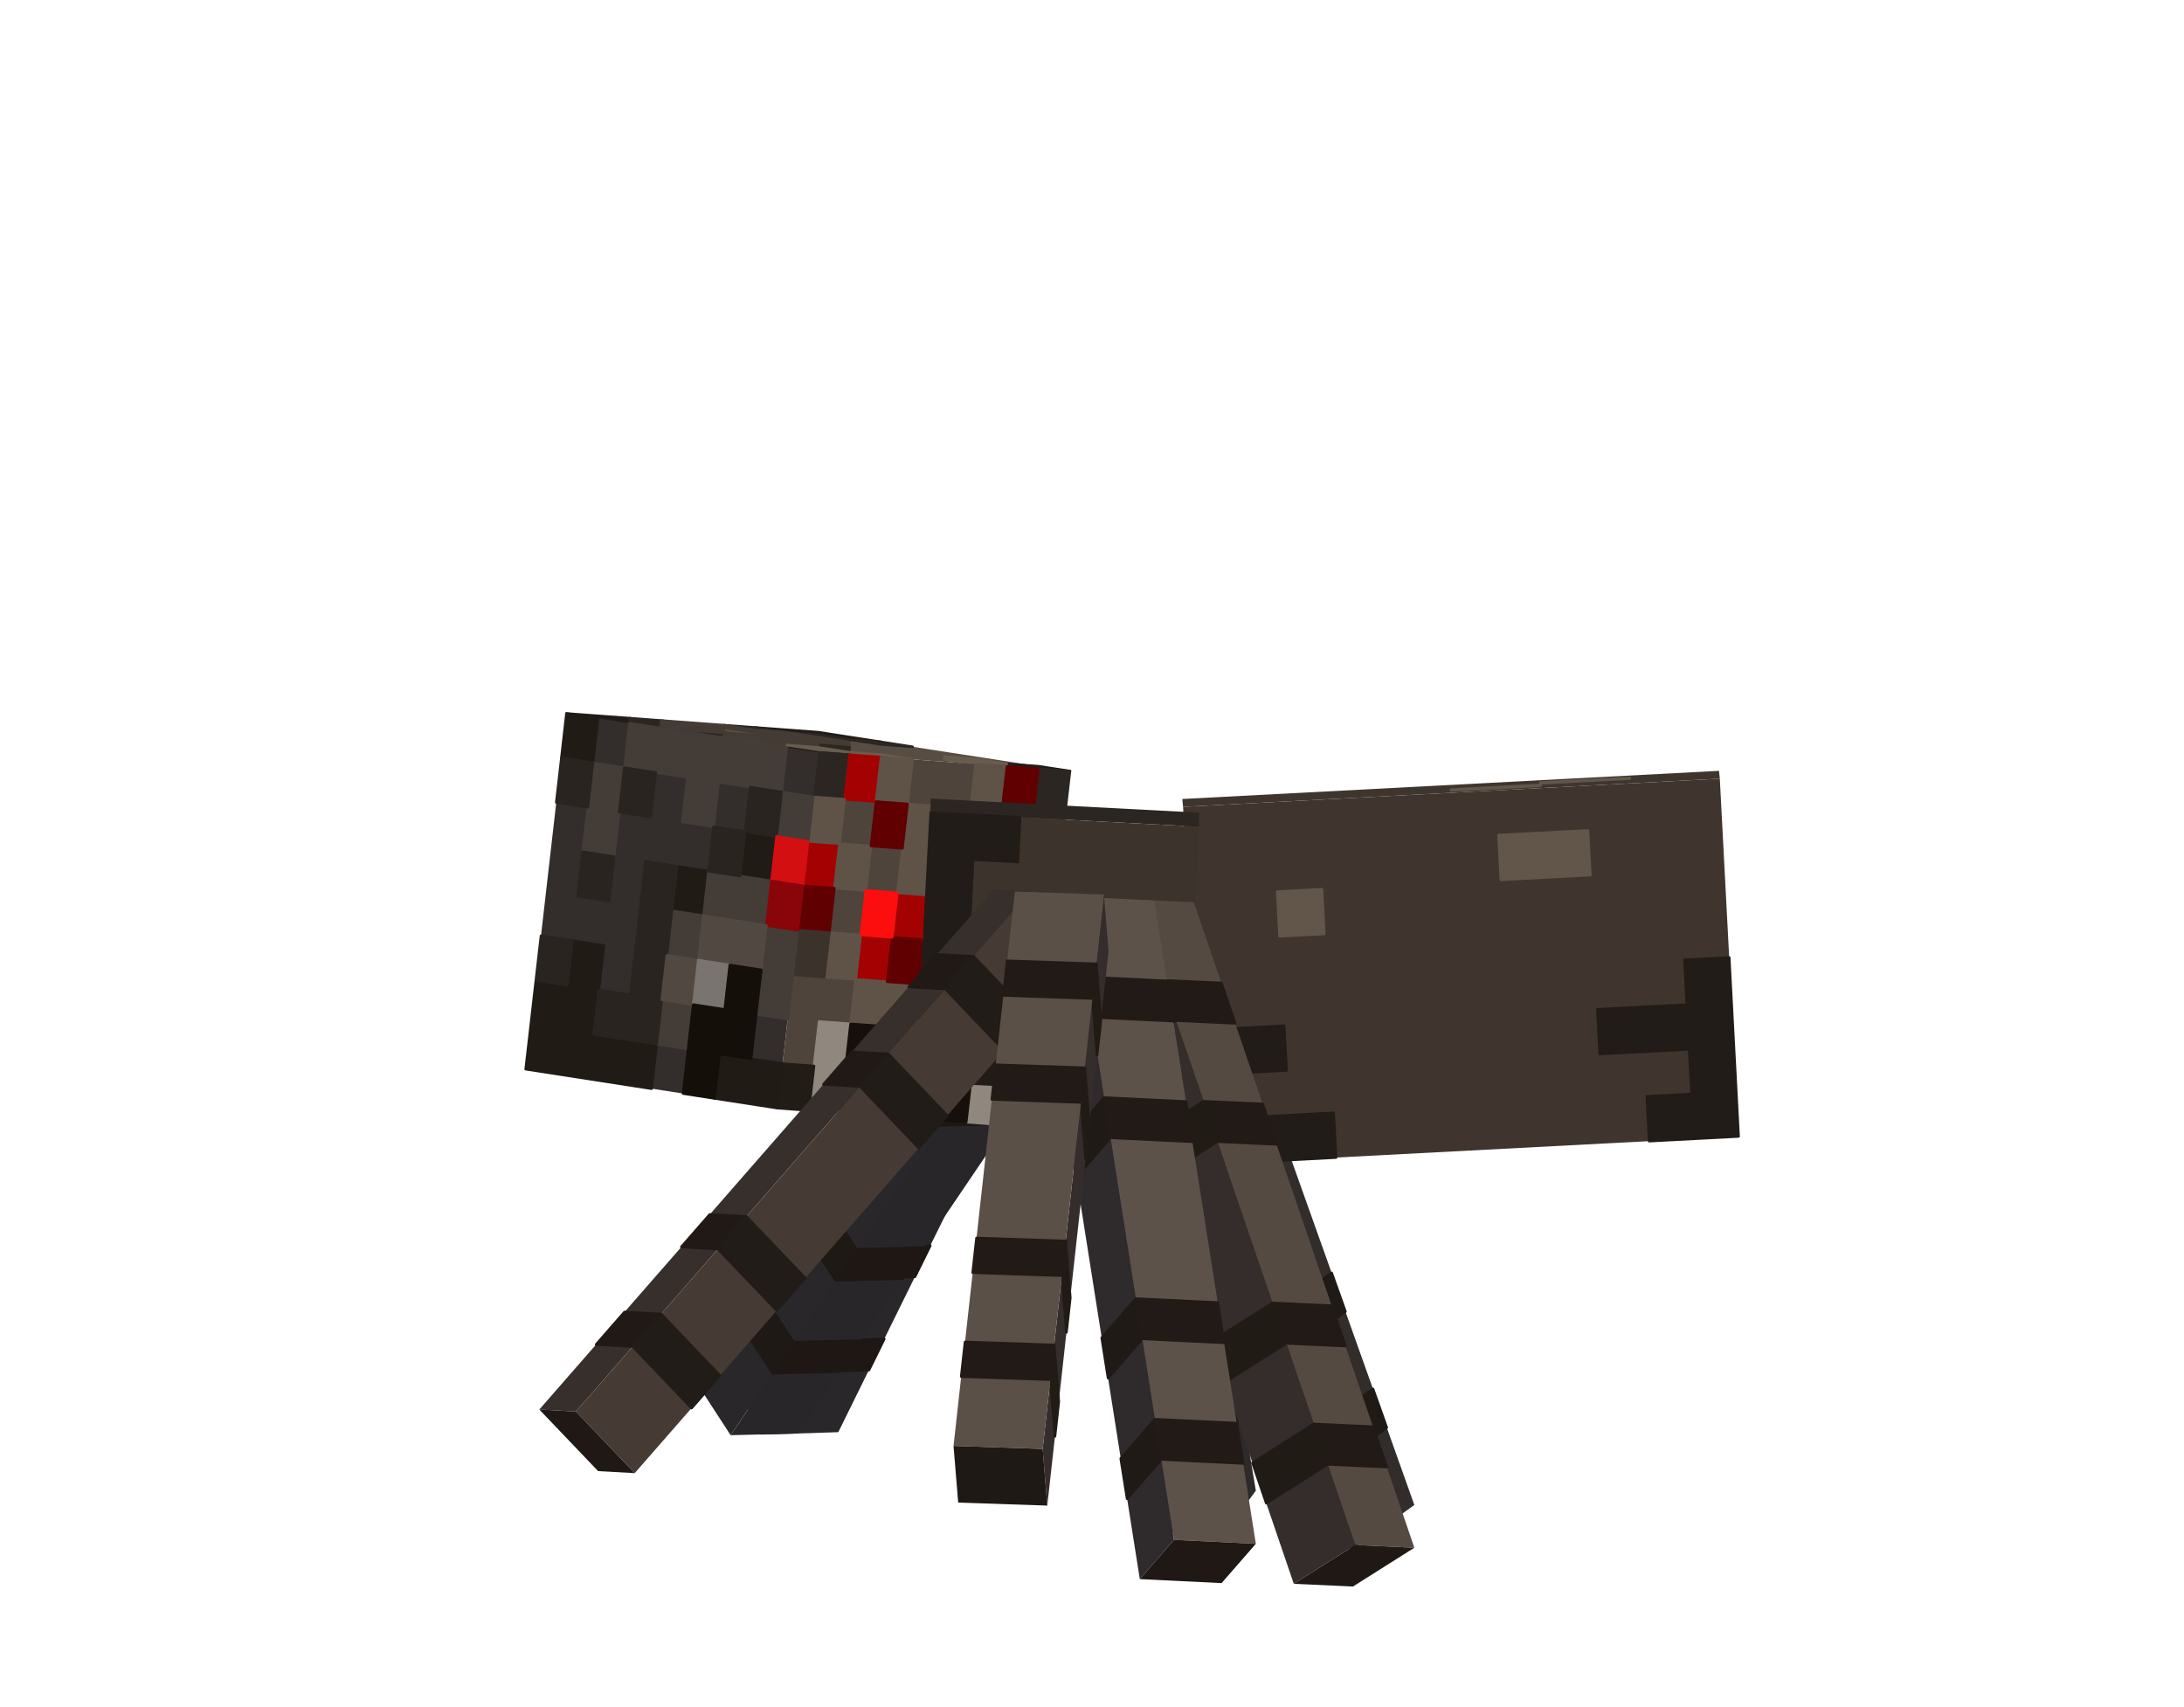
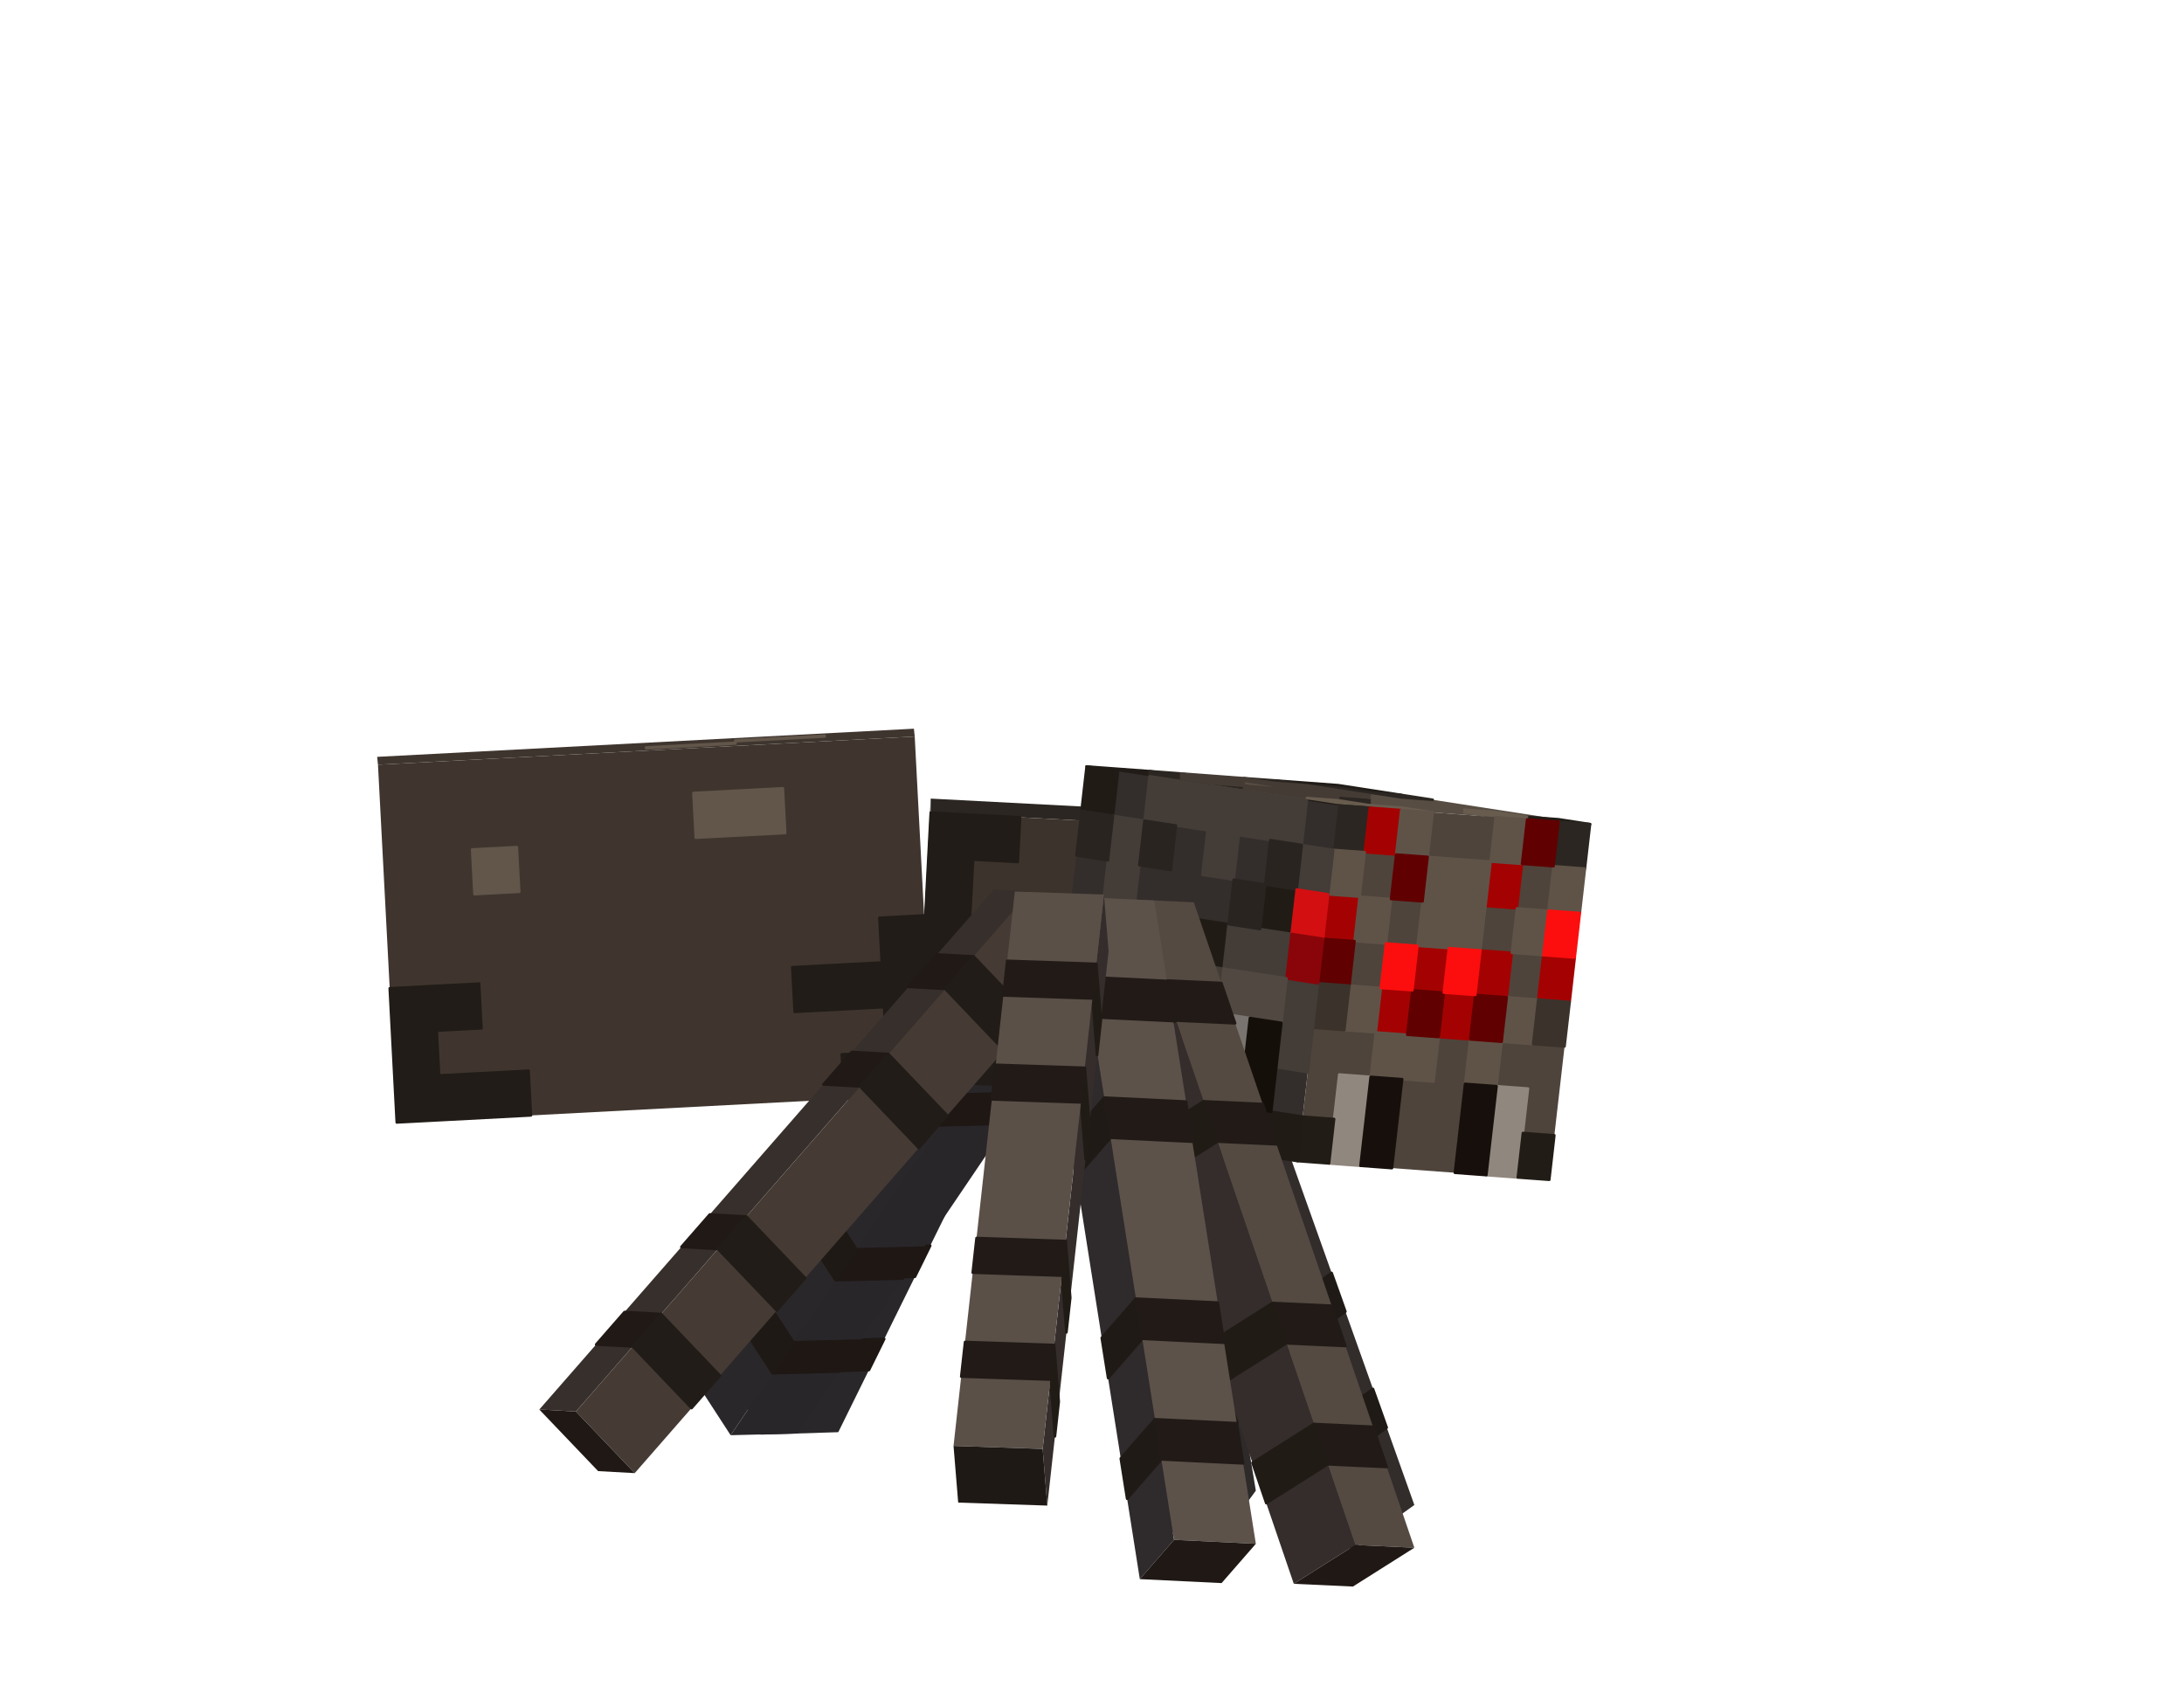
<svg xmlns="http://www.w3.org/2000/svg" viewBox="0 0 512 400" width="512" height="400" role="img" aria-labelledby="spider-walk-title">
  <g id="spider">
    <g id="leg7" aria-label="Left hind leg">
      <g class="face" data-face="back">
        <path fill="#29262a" d="M170.7 321.22L228.2 204.63L235.82 219.73L178.32 336.33Z" />
        <path fill="#1e1914" stroke="#1e1914" stroke-width=".6" stroke-linejoin="round" d="M177.88 306.65L181.48 299.36L185.29 306.91L181.7 314.2ZM188.66 284.79L192.26 277.5L196.07 285.05L192.48 292.34ZM206.63 248.35L210.23 241.06L214.04 248.62L210.45 255.9ZM217.41 226.49L221.01 219.2L224.82 226.75L221.23 234.04ZM181.7 314.2L185.29 306.91L189.11 314.47L185.51 321.76ZM192.48 292.34L196.07 285.05L199.89 292.61L196.29 299.89ZM210.45 255.9L214.04 248.62L217.85 256.17L214.26 263.46ZM221.23 234.04L224.82 226.75L228.64 234.31L225.04 241.59Z" />
      </g>
      <g class="face" data-face="bottom">
        <path fill="#29272a" d="M254.02 219.16L196.52 335.75L178.32 336.33L235.82 219.73Z" />
        <path fill="#1e1714" stroke="#1e1714" stroke-width=".6" stroke-linejoin="round" d="M246.83 233.73L243.24 241.02L234.14 241.31L237.73 234.02ZM236.05 255.59L232.46 262.88L223.36 263.17L226.95 255.88ZM218.08 292.03L214.49 299.32L205.39 299.61L208.99 292.32ZM207.3 313.89L203.71 321.18L194.61 321.47L198.2 314.18ZM237.73 234.02L234.14 241.31L225.04 241.59L228.64 234.31ZM226.95 255.88L223.36 263.17L214.26 263.46L217.85 256.17ZM208.99 292.32L205.39 299.61L196.29 299.89L199.89 292.61ZM198.2 314.18L194.61 321.47L185.51 321.76L189.11 314.47Z" />
      </g>
      <g class="face" data-face="nx">
        <path fill="#211a16" d="M228.2 204.63L246.39 204.05L254.02 219.16L235.82 219.73Z" />
      </g>
    </g>
    <g id="leg5" aria-label="Left mid-hind leg">
      <g class="face" data-face="bottom">
        <path fill="#29262a" d="M265.7 219.84L187.01 336.07L171.28 336.46L249.97 220.24Z" />
        <path fill="#1e1714" stroke="#1e1714" stroke-width=".6" stroke-linejoin="round" d="M255.87 234.37L250.95 241.64L243.08 241.83L248 234.57ZM241.11 256.16L236.19 263.43L228.33 263.63L233.25 256.36ZM216.52 292.48L211.6 299.75L203.74 299.95L208.65 292.68ZM201.76 314.28L196.85 321.54L188.98 321.74L193.9 314.47ZM248 234.57L243.08 241.83L235.22 242.03L240.13 234.77ZM233.25 256.36L228.33 263.63L220.46 263.82L225.38 256.56ZM208.65 292.68L203.74 299.95L195.87 300.14L200.79 292.88ZM193.9 314.47L188.98 321.74L181.11 321.93L186.03 314.67Z" />
      </g>
      <g class="face" data-face="back">
        <path fill="#2a272a" d="M161.44 321.3L240.13 205.08L249.97 220.24L171.28 336.46Z" />
        <path fill="#1e1914" stroke="#1e1914" stroke-width=".6" stroke-linejoin="round" d="M171.28 306.78L176.2 299.51L181.11 307.09L176.2 314.36ZM186.03 284.98L190.95 277.72L195.87 285.3L190.95 292.56ZM210.62 248.66L215.54 241.4L220.46 248.98L215.54 256.24ZM225.38 226.87L230.3 219.61L235.22 227.19L230.3 234.45ZM176.2 314.36L181.11 307.09L186.03 314.67L181.11 321.93ZM190.95 292.56L195.87 285.3L200.79 292.88L195.87 300.14ZM215.54 256.24L220.46 248.98L225.38 256.56L220.46 263.82ZM230.3 234.45L235.22 227.19L240.13 234.77L235.22 242.03Z" />
      </g>
      <g class="face" data-face="nx">
        <path fill="#211a16" d="M240.13 205.08L255.87 204.69L265.7 219.84L249.97 220.24Z" />
      </g>
    </g>
    <g id="leg3" aria-label="Left mid-front leg">
      <g class="face" data-face="front">
        <path fill="#2e2a2a" d="M270.6 206.79L294.41 349.46L286.38 360.4L262.57 217.74Z" />
        <path fill="#1f1a15" stroke="#1f1a15" stroke-width=".6" stroke-linejoin="round" d="M273.58 224.63L275.06 233.54L271.05 239.01L269.56 230.1ZM278.04 251.38L279.53 260.29L275.51 265.76L274.03 256.85ZM285.48 295.96L286.97 304.88L282.95 310.35L281.47 301.43ZM289.94 322.71L291.43 331.62L287.42 337.09L285.93 328.18ZM269.56 230.1L271.05 239.01L267.04 244.49L265.55 235.57ZM274.03 256.85L275.51 265.76L271.5 271.23L270.01 262.32ZM281.47 301.43L282.95 310.35L278.94 315.82L277.45 306.9ZM285.93 328.18L287.42 337.09L283.41 342.57L281.92 333.65Z" />
      </g>
      <g class="face" data-face="bottom">
        <path fill="#2b282a" d="M262.57 217.74L286.38 360.4L267.21 358.59L243.4 215.92Z" />
        <path fill="#1e1814" stroke="#1e1814" stroke-width=".6" stroke-linejoin="round" d="M265.55 235.57L267.04 244.49L257.45 243.58L255.96 234.66ZM270.01 262.32L271.5 271.23L261.91 270.33L260.42 261.41ZM277.45 306.9L278.94 315.82L269.35 314.91L267.86 305.99ZM281.92 333.65L283.41 342.57L273.82 341.66L272.33 332.74ZM255.96 234.66L257.45 243.58L247.86 242.67L246.37 233.76ZM260.42 261.41L261.91 270.33L252.32 269.42L250.84 260.51ZM267.86 305.99L269.35 314.91L259.77 314L258.28 305.09ZM272.33 332.74L273.82 341.66L264.23 340.75L262.74 331.84Z" />
      </g>
      <g class="face" data-face="nx">
        <path fill="#201916" d="M251.42 204.98L270.6 206.79L262.57 217.74L243.4 215.92Z" />
      </g>
    </g>
    <g id="leg1" aria-label="Left front leg">
      <g class="face" data-face="bottom">
        <path fill="#29272a" d="M265.47 218.07L317.17 363.15L303.31 360.88L251.61 215.79Z" />
        <path fill="#1e1714" stroke="#1e1714" stroke-width=".6" stroke-linejoin="round" d="M271.94 236.2L275.17 245.27L268.24 244.13L265.01 235.06ZM281.63 263.41L284.86 272.47L277.93 271.33L274.7 262.27ZM297.79 308.75L301.02 317.81L294.09 316.67L290.86 307.61ZM307.48 335.95L310.71 345.02L303.78 343.88L300.55 334.81ZM265.01 235.06L268.24 244.13L261.31 242.99L258.08 233.92ZM274.7 262.27L277.93 271.33L271 270.19L267.77 261.13ZM290.86 307.61L294.09 316.67L287.16 315.53L283.93 306.47ZM300.55 334.81L303.78 343.88L296.85 342.74L293.62 333.67Z" />
      </g>
      <g class="face" data-face="front">
        <path fill="#322c2b" d="M279.87 207.73L331.57 352.82L317.17 363.15L265.47 218.07Z" />
        <path fill="#1f1a15" stroke="#1f1a15" stroke-width=".6" stroke-linejoin="round" d="M286.33 225.86L289.56 234.93L282.36 240.1L279.13 231.03ZM296.02 253.07L299.25 262.14L292.06 267.3L288.83 258.24ZM312.18 298.41L315.41 307.48L308.21 312.65L304.98 303.58ZM321.87 325.61L325.1 334.68L317.91 339.85L314.68 330.78ZM279.13 231.03L282.36 240.1L275.17 245.27L271.94 236.2ZM288.83 258.24L292.06 267.3L284.86 272.47L281.63 263.41ZM304.98 303.58L308.21 312.65L301.02 317.81L297.79 308.75ZM314.68 330.78L317.91 339.85L310.71 345.02L307.48 335.95Z" />
      </g>
      <g class="face" data-face="nx">
        <path fill="#201916" d="M266.01 205.45L279.87 207.73L265.47 218.07L251.61 215.79Z" />
      </g>
    </g>
-     <g id="head" aria-label="Head">
-       <g class="face" data-face="top">
-         <path fill="#574d43" d="M132.8 167.27L191.81 171.65L250.83 180.77L191.82 176.39Z" />
-         <path fill="#211c17" stroke="#211c17" stroke-width=".6" stroke-linejoin="round" d="M132.8 167.27L147.55 168.36L154.93 169.5L140.18 168.41ZM177.06 170.55L191.81 171.65L199.18 172.79L184.43 171.69ZM140.18 168.41L147.56 168.95L154.93 170.1L147.56 169.55ZM191.81 172.24L199.18 172.79L206.56 173.93L199.19 173.38ZM184.44 175.25L191.82 175.8L199.2 176.94L191.82 176.39ZM236.07 179.09L243.45 179.63L250.83 180.77L243.45 180.23Z" />
-         <path fill="#2b2621" stroke="#2b2621" stroke-width=".6" stroke-linejoin="round" d="M147.55 168.36L154.93 168.91L162.31 170.05L154.93 169.5ZM169.68 170L177.06 170.55L184.43 171.69L177.06 171.14ZM147.56 168.95L154.93 169.5L162.31 170.64L154.93 170.1ZM184.43 171.69L191.81 172.24L199.19 173.38L191.81 172.83ZM147.56 169.55L154.93 170.1L162.31 171.24L154.93 170.69ZM177.06 171.74L184.44 172.29L191.81 173.43L184.44 172.88ZM199.19 173.38L206.56 173.93L213.94 175.07L206.56 174.52ZM162.31 171.24L169.69 171.78L177.06 172.93L169.69 172.38ZM184.44 173.47L191.81 174.02L199.19 175.16L191.82 174.61ZM184.44 174.07L191.82 174.61L199.19 175.76L191.82 175.21Z" />
-         <path fill="#453b35" stroke="#453b35" stroke-width=".6" stroke-linejoin="round" d="M154.93 168.91L169.68 170L177.06 171.14L162.31 170.05ZM154.93 169.5L162.31 170.05L169.68 171.19L162.31 170.64ZM169.68 170.6L184.43 171.69L191.81 172.83L177.06 171.74ZM154.93 170.1L162.31 170.64L169.69 171.78L162.31 171.24ZM184.44 172.29L191.81 172.83L199.19 173.97L191.81 173.43ZM169.69 171.78L191.81 173.43L199.19 174.57L177.06 172.93ZM169.69 172.38L184.44 173.47L191.82 174.61L177.06 173.52ZM177.06 173.52L184.44 174.07L191.82 175.21L184.44 174.66Z" />
-         <path fill="#685c4f" stroke="#685c4f" stroke-width=".6" stroke-linejoin="round" d="M184.44 174.66L191.82 175.21L199.19 176.35L191.82 175.8ZM221.32 177.4L228.7 177.95L236.07 179.09L228.7 178.54ZM199.19 176.35L206.57 176.9L213.95 178.04L206.57 177.49ZM221.32 177.99L228.7 178.54L236.07 179.68L228.7 179.13Z" />
-       </g>
-       <g class="face" data-face="front">
-         <path fill="#4e443b" d="M191.82 176.39L250.83 180.77L241.27 264.16L182.26 259.78Z" />
-         <path fill="#2b2621" stroke="#2b2621" stroke-width=".6" stroke-linejoin="round" d="M191.82 176.39L199.2 176.94L198 187.37L190.63 186.82ZM243.45 180.23L250.83 180.77L249.63 191.2L242.25 190.65Z" />
-         <path fill="#a40202" stroke="#a40202" stroke-width=".6" stroke-linejoin="round" d="M199.2 176.94L206.57 177.49L205.38 187.91L198 187.37ZM227.5 189.56L234.88 190.1L233.68 200.53L226.31 199.98ZM189.43 197.24L196.81 197.79L195.61 208.21L188.24 207.67ZM210.36 209.31L217.74 209.86L216.54 220.28L209.17 219.73ZM225.11 210.4L232.49 210.95L231.29 221.37L223.92 220.83ZM239.86 211.5L247.24 212.05L246.05 222.47L238.67 221.92ZM201.79 219.18L209.17 219.73L207.97 230.15L200.6 229.61ZM216.54 220.28L223.92 220.83L222.72 231.25L215.35 230.7Z" />
-         <path fill="#5f5348" stroke="#5f5348" stroke-width=".6" stroke-linejoin="round" d="M206.57 177.49L213.95 178.04L212.75 188.46L205.38 187.91ZM228.7 179.13L236.07 179.68L234.88 190.1L227.5 189.56ZM190.63 186.82L198 187.37L196.81 197.79L189.43 197.24ZM212.75 188.46L227.5 189.56L226.31 199.98L211.56 198.88ZM242.25 190.65L249.63 191.2L248.44 201.62L241.06 201.07ZM196.81 197.79L204.18 198.34L202.99 208.76L195.61 208.21ZM211.56 198.88L226.31 199.98L225.11 210.4L210.36 209.31ZM233.68 200.53L241.06 201.07L239.86 211.5L232.49 210.95ZM194.42 218.64L201.79 219.18L200.6 229.61L193.22 229.06ZM231.29 221.37L238.67 221.92L237.47 232.34L230.1 231.8ZM200.6 229.61L215.35 230.7L214.15 241.13L199.4 240.03ZM222.72 231.25L230.1 231.8L228.9 242.22L221.53 241.67Z" />
-         <path fill="#610001" stroke="#610001" stroke-width=".6" stroke-linejoin="round" d="M236.07 179.68L243.45 180.23L242.25 190.65L234.88 190.1ZM205.38 187.91L212.75 188.46L211.56 198.88L204.18 198.34ZM188.24 207.67L195.61 208.21L194.42 218.64L187.04 218.09ZM209.17 219.73L216.54 220.28L215.35 230.7L207.97 230.15ZM223.92 220.83L231.29 221.37L230.1 231.8L222.72 231.25Z" />
-         <path fill="#fc0e0e" stroke="#fc0e0e" stroke-width=".6" stroke-linejoin="round" d="M241.06 201.07L248.44 201.62L247.24 212.05L239.86 211.5ZM202.99 208.76L210.36 209.31L209.17 219.73L201.79 219.18ZM217.74 209.86L225.11 210.4L223.92 220.83L216.54 220.28Z" />
-         <path fill="#3b322c" stroke="#3b322c" stroke-width=".6" stroke-linejoin="round" d="M187.04 218.09L194.42 218.64L193.22 229.06L185.85 228.51ZM238.67 221.92L246.05 222.47L244.85 232.89L237.47 232.34Z" />
-         <path fill="#90877e" stroke="#90877e" stroke-width=".6" stroke-linejoin="round" d="M192.03 239.48L199.4 240.03L198.21 250.45L190.83 249.91ZM228.9 242.22L236.28 242.77L235.08 253.19L227.71 252.64ZM190.83 249.91L198.21 250.45L197.01 260.88L189.64 260.33ZM227.71 252.64L235.08 253.19L233.89 263.61L226.51 263.07Z" />
-         <path fill="#160f0b" stroke="#160f0b" stroke-width=".6" stroke-linejoin="round" d="M199.4 240.03L206.78 240.58L205.58 251L198.21 250.45ZM221.53 241.67L228.9 242.22L227.71 252.64L220.33 252.1ZM198.21 250.45L205.58 251L204.39 261.42L197.01 260.88ZM220.33 252.1L227.71 252.64L226.51 263.07L219.14 262.52Z" />
-         <path fill="#211c16" stroke="#211c16" stroke-width=".6" stroke-linejoin="round" d="M183.46 249.36L190.83 249.91L189.64 260.33L182.26 259.78ZM235.08 253.19L242.46 253.74L241.27 264.16L233.89 263.61Z" />
-       </g>
-       <g class="face" data-face="nx">
-         <path fill="#332d2b" d="M132.8 167.27L191.82 176.39L182.26 259.78L123.24 250.65Z" />
-         <path fill="#201b15" stroke="#201b15" stroke-width=".6" stroke-linejoin="round" d="M132.8 167.27L140.18 168.41L138.99 178.83L131.61 177.69ZM174.68 194.96L182.05 196.1L180.86 206.52L173.48 205.38ZM158.73 203.1L166.1 204.24L164.91 214.67L157.53 213.52ZM134.21 220.52L141.58 221.67L140.39 232.09L133.01 230.95ZM125.63 229.81L140.39 232.09L139.19 242.51L124.44 240.23ZM124.44 240.23L153.95 244.79L152.75 255.22L123.24 250.65ZM168.7 247.08L183.46 249.36L182.26 259.78L167.51 257.5Z" />
-         <path fill="#433c37" stroke="#433c37" stroke-width=".6" stroke-linejoin="round" d="M147.56 169.55L184.44 175.25L183.25 185.68L146.36 179.97ZM138.99 178.83L146.36 179.97L145.17 190.4L137.79 189.25ZM161.12 182.25L168.49 183.4L167.3 193.82L159.92 192.68ZM183.25 185.68L190.63 186.82L189.43 197.24L182.05 196.1ZM137.79 189.25L145.17 190.4L143.97 200.82L136.6 199.68ZM166.1 204.24L180.86 206.52L179.66 216.95L164.91 214.67ZM157.53 213.52L164.91 214.67L163.71 225.09L156.34 223.95ZM179.66 216.95L187.04 218.09L185.85 228.51L178.47 227.37ZM178.47 227.37L185.85 228.51L184.65 238.94L177.27 237.79ZM155.14 234.37L162.52 235.51L161.32 245.94L153.95 244.79Z" />
-         <path fill="#292420" stroke="#292420" stroke-width=".6" stroke-linejoin="round" d="M131.61 177.69L138.99 178.83L137.79 189.25L130.41 188.11ZM146.36 179.97L153.74 181.11L152.54 191.54L145.17 190.4ZM175.87 184.54L183.25 185.68L182.05 196.1L174.68 194.96ZM167.3 193.82L174.68 194.96L173.48 205.38L166.1 204.24ZM136.6 199.68L143.97 200.82L142.78 211.24L135.4 210.1ZM151.35 201.96L158.73 203.1L157.53 213.52L150.15 212.38ZM150.15 212.38L157.53 213.52L156.34 223.95L148.96 222.81ZM126.83 219.38L134.21 220.52L133.01 230.95L125.63 229.81ZM148.96 222.81L156.34 223.95L155.14 234.37L147.76 233.23ZM140.39 232.09L155.14 234.37L153.95 244.79L139.19 242.51Z" />
-         <path fill="#d30f12" stroke="#d30f12" stroke-width=".6" stroke-linejoin="round" d="M182.05 196.1L189.43 197.24L188.24 207.67L180.86 206.52Z" />
-         <path fill="#8a0509" stroke="#8a0509" stroke-width=".6" stroke-linejoin="round" d="M180.86 206.52L188.24 207.67L187.04 218.09L179.66 216.95Z" />
-         <path fill="#514842" stroke="#514842" stroke-width=".6" stroke-linejoin="round" d="M164.91 214.67L179.66 216.95L178.47 227.37L163.71 225.09ZM156.34 223.95L163.71 225.09L162.52 235.51L155.14 234.37Z" />
-         <path fill="#79746f" stroke="#79746f" stroke-width=".6" stroke-linejoin="round" d="M163.71 225.09L171.09 226.23L169.9 236.65L162.52 235.51Z" />
-         <path fill="#150f0a" stroke="#150f0a" stroke-width=".6" stroke-linejoin="round" d="M171.09 226.23L178.47 227.37L177.27 237.79L169.9 236.65ZM162.52 235.51L177.27 237.79L176.08 248.22L161.32 245.94ZM161.32 245.94L168.7 247.08L167.51 257.5L160.13 256.36Z" />
-       </g>
-     </g>
-     <g id="abdomen" aria-label="Abdomen">
-       <g class="face" data-face="top">
-         <path fill="#3f352f" d="M277.35 189.15L277.16 187.31L402.99 180.71L403.18 182.55Z" />
-         <path fill="#62564a" stroke="#62564a" stroke-width=".6" stroke-linejoin="round" d="M340.21 185.3L340.19 185.11L350.68 184.56L350.69 184.75ZM350.69 184.75L350.68 184.56L361.16 184.01L361.18 184.2ZM361.12 183.64L361.1 183.46L371.59 182.91L371.61 183.09ZM371.61 183.09L371.59 182.91L382.07 182.36L382.09 182.54Z" />
-       </g>
-       <g class="face" data-face="nx">
-         <path fill="#3f352e" d="M277.35 189.15L403.18 182.55L407.58 266.42L281.75 273.02Z" />
-         <path fill="#62564a" stroke="#62564a" stroke-width=".6" stroke-linejoin="round" d="M351.3 195.78L372.27 194.68L372.82 205.16L351.85 206.26ZM299.42 209.02L309.91 208.47L310.46 218.95L299.97 219.5Z" />
-         <path fill="#211c17" stroke="#211c17" stroke-width=".6" stroke-linejoin="round" d="M394.89 225.03L405.38 224.48L405.93 234.97L395.44 235.52ZM280.1 241.57L301.07 240.47L301.62 250.95L280.65 252.05ZM374.47 236.62L405.93 234.97L406.48 245.45L375.02 247.1ZM280.65 252.05L291.14 251.5L291.69 261.99L281.2 262.54ZM395.99 246L406.48 245.45L407.03 255.93L396.54 256.48ZM281.2 262.54L312.66 260.88L313.21 271.37L281.75 273.02ZM386.06 257.03L407.03 255.93L407.58 266.42L386.61 267.52Z" />
-       </g>
-     </g>
    <g id="body" aria-label="Thorax">
      <g class="face" data-face="back">
        <path fill="#27221e" d="M218.19 187.22L218.19 190.51L214.89 253.34L214.89 250.04Z" />
      </g>
      <g class="face" data-face="top">
        <path fill="#2b2621" d="M218.19 190.51L218.19 187.22L281.11 190.51L281.11 193.81Z" />
      </g>
      <g class="face" data-face="nx">
        <path fill="#3c332c" d="M218.19 190.51L281.11 193.81L277.81 256.63L214.89 253.34Z" />
        <path fill="#211c17" stroke="#211c17" stroke-width=".6" stroke-linejoin="round" d="M218.19 190.51L239.16 191.61L238.61 202.08L217.64 200.98ZM217.64 200.98L228.13 201.53L227.58 212L217.09 211.46ZM217.09 211.46L227.58 212L227.03 222.48L216.54 221.93ZM216.54 221.93L227.03 222.48L226.48 232.95L215.99 232.4ZM215.99 232.4L236.96 233.5L236.42 243.97L215.44 242.87ZM215.44 242.87L236.42 243.97L235.87 254.44L214.89 253.34Z" />
+       </g>
+     </g>
+     <g id="abdomen" aria-label="Abdomen">
+       <g class="face" data-face="top">
+         <path fill="#3f352f" d="M88.61 179.27L88.42 177.43L214.25 170.83L214.44 172.67Z" />
+         <path fill="#62564a" stroke="#62564a" stroke-width=".6" stroke-linejoin="round" d="M151.47 175.42L151.45 175.23L161.93 174.68L161.95 174.87ZM161.95 174.87L161.93 174.68L172.42 174.13L172.44 174.32ZM172.38 173.77L172.36 173.58L182.85 173.03L182.87 173.22ZM182.87 173.22L182.85 173.03L193.33 172.48L193.35 172.67Z" />
+       </g>
+       <g class="face" data-face="nx">
+         <path fill="#3f352e" d="M88.61 179.27L214.44 172.67L218.84 256.54L93.01 263.14Z" />
+         <path fill="#62564a" stroke="#62564a" stroke-width=".6" stroke-linejoin="round" d="M162.56 185.9L183.53 184.8L184.08 195.29L163.11 196.39ZM110.68 199.14L121.17 198.59L121.72 209.07L111.23 209.62Z" />
+         <path fill="#211c17" stroke="#211c17" stroke-width=".6" stroke-linejoin="round" d="M206.15 215.15L216.64 214.6L217.19 225.09L206.7 225.64ZM91.36 231.69L112.33 230.59L112.88 241.07L91.91 242.17ZM185.73 226.74L217.19 225.09L217.74 235.57L186.28 237.22ZM91.91 242.17L102.4 241.62L102.95 252.11L92.46 252.66ZM207.25 236.12L217.74 235.57L218.29 246.06L207.8 246.61ZM92.46 252.66L123.92 251.01L124.47 261.49L93.01 263.14ZM197.32 247.16L218.29 246.06L218.84 256.54L197.87 257.64Z" />
+       </g>
+     </g>
+     <g id="head" aria-label="Head">
+       <g class="face" data-face="top">
+         <path fill="#574d43" d="M254.73 179.69L313.74 184.07L372.76 193.2L313.75 188.82Z" />
+         <path fill="#211c17" stroke="#211c17" stroke-width=".6" stroke-linejoin="round" d="M254.73 179.69L269.49 180.78L276.86 181.92L262.11 180.83ZM298.99 182.97L313.74 184.07L321.12 185.21L306.37 184.11ZM262.11 180.83L269.49 181.38L276.86 182.52L269.49 181.97ZM313.74 184.66L321.12 185.21L328.49 186.35L321.12 185.8ZM306.38 187.68L313.75 188.22L321.13 189.36L313.75 188.82ZM358 191.51L365.38 192.06L372.76 193.2L365.38 192.65Z" />
+         <path fill="#2b2621" stroke="#2b2621" stroke-width=".6" stroke-linejoin="round" d="M269.49 180.78L276.86 181.33L284.24 182.47L276.86 181.92ZM291.61 182.43L298.99 182.97L306.37 184.11L298.99 183.57ZM269.49 181.38L276.86 181.92L284.24 183.06L276.86 182.52ZM306.37 184.11L313.74 184.66L321.12 185.8L313.74 185.25ZM269.49 181.97L276.86 182.52L284.24 183.66L276.87 183.11ZM298.99 184.16L306.37 184.71L313.74 185.85L306.37 185.3ZM321.12 185.8L328.49 186.35L335.87 187.49L328.5 186.94ZM284.24 183.66L291.62 184.21L298.99 185.35L291.62 184.8ZM306.37 185.89L313.75 186.44L321.12 187.58L313.75 187.04ZM306.37 186.49L313.75 187.04L321.12 188.18L313.75 187.63Z" />
+         <path fill="#453b35" stroke="#453b35" stroke-width=".6" stroke-linejoin="round" d="M276.86 181.33L291.61 182.43L298.99 183.57L284.24 182.47ZM276.86 181.92L284.24 182.47L291.62 183.61L284.24 183.06ZM291.61 183.02L306.37 184.11L313.74 185.25L298.99 184.16ZM276.86 182.52L284.24 183.06L291.62 184.21L284.24 183.66ZM306.37 184.71L313.74 185.25L321.12 186.4L313.74 185.85ZM291.62 184.21L313.74 185.85L321.12 186.99L298.99 185.35ZM291.62 184.8L306.37 185.89L313.75 187.04L299 185.94ZM299 185.94L306.37 186.49L313.75 187.63L306.37 187.08Z" />
+         <path fill="#685c4f" stroke="#685c4f" stroke-width=".6" stroke-linejoin="round" d="M306.37 187.08L313.75 187.63L321.13 188.77L313.75 188.22ZM343.25 189.82L350.63 190.37L358 191.51L350.63 190.96ZM321.13 188.77L328.5 189.32L335.88 190.46L328.5 189.91ZM343.25 190.41L350.63 190.96L358.01 192.1L350.63 191.55Z" />
+       </g>
+       <g class="face" data-face="front">
+         <path fill="#4e443b" d="M313.75 188.82L372.76 193.2L363.2 276.58L304.19 272.2Z" />
+         <path fill="#2b2621" stroke="#2b2621" stroke-width=".6" stroke-linejoin="round" d="M313.75 188.82L321.13 189.36L319.93 199.79L312.56 199.24ZM365.38 192.65L372.76 193.2L371.56 203.62L364.19 203.07Z" />
+         <path fill="#a40202" stroke="#a40202" stroke-width=".6" stroke-linejoin="round" d="M321.13 189.36L328.5 189.91L327.31 200.33L319.93 199.79ZM349.44 201.98L356.81 202.52L355.62 212.95L348.24 212.4ZM311.36 209.66L318.74 210.21L317.54 220.63L310.17 220.09ZM332.29 221.73L339.67 222.28L338.47 232.7L331.1 232.15ZM347.05 222.82L354.42 223.37L353.23 233.79L345.85 233.25ZM361.8 223.92L369.17 224.47L367.98 234.89L360.6 234.34ZM323.72 231.61L331.1 232.15L329.9 242.58L322.53 242.03ZM338.47 232.7L345.85 233.25L344.66 243.67L337.28 243.12Z" />
+         <path fill="#5f5348" stroke="#5f5348" stroke-width=".6" stroke-linejoin="round" d="M328.5 189.91L335.88 190.46L334.68 200.88L327.31 200.33ZM350.63 191.55L358.01 192.1L356.81 202.52L349.44 201.98ZM312.56 199.24L319.93 199.79L318.74 210.21L311.36 209.66ZM334.68 200.88L349.44 201.98L348.24 212.4L333.49 211.31ZM364.19 203.07L371.56 203.62L370.37 214.04L362.99 213.5ZM318.74 210.21L326.11 210.76L324.92 221.18L317.54 220.63ZM333.49 211.31L348.24 212.4L347.05 222.82L332.29 221.73ZM355.62 212.95L362.99 213.5L361.8 223.92L354.42 223.37ZM316.35 231.06L323.72 231.61L322.53 242.03L315.15 241.48ZM353.23 233.79L360.6 234.34L359.41 244.77L352.03 244.22ZM322.53 242.03L337.28 243.12L336.08 253.55L321.33 252.45ZM344.66 243.67L352.03 244.22L350.84 254.64L343.46 254.09Z" />
+         <path fill="#610001" stroke="#610001" stroke-width=".6" stroke-linejoin="round" d="M358.01 192.1L365.38 192.65L364.19 203.07L356.81 202.52ZM327.31 200.33L334.68 200.88L333.49 211.31L326.11 210.76ZM310.17 220.09L317.54 220.63L316.35 231.06L308.97 230.51ZM331.1 232.15L338.47 232.7L337.28 243.12L329.9 242.58ZM345.85 233.25L353.23 233.79L352.03 244.22L344.66 243.67Z" />
+         <path fill="#fc0e0e" stroke="#fc0e0e" stroke-width=".6" stroke-linejoin="round" d="M362.99 213.5L370.37 214.04L369.17 224.47L361.8 223.92ZM324.92 221.18L332.29 221.73L331.1 232.15L323.72 231.61ZM339.67 222.28L347.05 222.82L345.85 233.25L338.47 232.7Z" />
+         <path fill="#3b322c" stroke="#3b322c" stroke-width=".6" stroke-linejoin="round" d="M308.97 230.51L316.35 231.06L315.15 241.48L307.78 240.93ZM360.6 234.34L367.98 234.89L366.78 245.31L359.41 244.77Z" />
+         <path fill="#90877e" stroke="#90877e" stroke-width=".6" stroke-linejoin="round" d="M313.96 251.9L321.33 252.45L320.14 262.88L312.76 262.33ZM350.84 254.64L358.21 255.19L357.02 265.61L349.64 265.07ZM312.76 262.33L320.14 262.88L318.94 273.3L311.57 272.75ZM349.64 265.07L357.02 265.61L355.82 276.04L348.45 275.49Z" />
+         <path fill="#160f0b" stroke="#160f0b" stroke-width=".6" stroke-linejoin="round" d="M321.33 252.45L328.71 253L327.51 263.42L320.14 262.88ZM343.46 254.09L350.84 254.64L349.64 265.07L342.27 264.52ZM320.14 262.88L327.51 263.42L326.32 273.85L318.94 273.3ZM342.27 264.52L349.64 265.07L348.45 275.49L341.07 274.94Z" />
+         <path fill="#211c16" stroke="#211c16" stroke-width=".6" stroke-linejoin="round" d="M305.39 261.78L312.76 262.33L311.57 272.75L304.19 272.2ZM357.02 265.61L364.39 266.16L363.2 276.58L355.82 276.04Z" />
+       </g>
+       <g class="face" data-face="nx">
+         <path fill="#332d2b" d="M254.73 179.69L313.75 188.82L304.19 272.2L245.17 263.08Z" />
+         <path fill="#201b15" stroke="#201b15" stroke-width=".6" stroke-linejoin="round" d="M254.73 179.69L262.11 180.83L260.92 191.25L253.54 190.11ZM296.61 207.38L303.99 208.52L302.79 218.95L295.41 217.8ZM280.66 215.52L288.04 216.66L286.84 227.09L279.46 225.95ZM256.14 232.95L263.51 234.09L262.32 244.51L254.94 243.37ZM247.56 242.23L262.32 244.51L261.12 254.93L246.37 252.65ZM246.37 252.65L275.88 257.22L274.68 267.64L245.17 263.08ZM290.63 259.5L305.39 261.78L304.19 272.2L289.44 269.92Z" />
+         <path fill="#433c37" stroke="#433c37" stroke-width=".6" stroke-linejoin="round" d="M269.49 181.97L306.38 187.68L305.18 198.1L268.29 192.39ZM260.92 191.25L268.29 192.39L267.1 202.82L259.72 201.68ZM283.05 194.68L290.43 195.82L289.23 206.24L281.85 205.1ZM305.18 198.1L312.56 199.24L311.36 209.66L303.99 208.52ZM259.72 201.68L267.1 202.82L265.9 213.24L258.53 212.1ZM288.04 216.66L302.79 218.95L301.6 229.37L286.84 227.09ZM279.46 225.95L286.84 227.09L285.65 237.51L278.27 236.37ZM301.6 229.37L308.97 230.51L307.78 240.93L300.4 239.79ZM300.4 239.79L307.78 240.93L306.58 251.36L299.21 250.22ZM277.07 246.79L284.45 247.93L283.26 258.36L275.88 257.22Z" />
+         <path fill="#292420" stroke="#292420" stroke-width=".6" stroke-linejoin="round" d="M253.54 190.11L260.92 191.25L259.72 201.68L252.34 200.53ZM268.29 192.39L275.67 193.53L274.48 203.96L267.1 202.82ZM297.8 196.96L305.18 198.1L303.99 208.52L296.61 207.38ZM289.23 206.24L296.61 207.38L295.41 217.8L288.04 216.66ZM258.53 212.1L265.9 213.24L264.71 223.66L257.33 222.52ZM273.28 214.38L280.66 215.52L279.46 225.95L272.09 224.8ZM272.09 224.8L279.46 225.95L278.27 236.37L270.89 235.23ZM248.76 231.8L256.14 232.95L254.94 243.37L247.56 242.23ZM270.89 235.23L278.27 236.37L277.07 246.79L269.7 245.65ZM262.32 244.51L277.07 246.79L275.88 257.22L261.12 254.93Z" />
+         <path fill="#d30f12" stroke="#d30f12" stroke-width=".6" stroke-linejoin="round" d="M303.99 208.52L311.36 209.66L310.17 220.09L302.79 218.95Z" />
+         <path fill="#8a0509" stroke="#8a0509" stroke-width=".6" stroke-linejoin="round" d="M302.79 218.95L310.17 220.09L308.97 230.51L301.6 229.37Z" />
+         <path fill="#514842" stroke="#514842" stroke-width=".6" stroke-linejoin="round" d="M286.84 227.09L301.6 229.37L300.4 239.79L285.65 237.51ZM278.27 236.37L285.65 237.51L284.45 247.93L277.07 246.79Z" />
+         <path fill="#79746f" stroke="#79746f" stroke-width=".6" stroke-linejoin="round" d="M285.65 237.51L293.02 238.65L291.83 249.07L284.45 247.93Z" />
+         <path fill="#150f0a" stroke="#150f0a" stroke-width=".6" stroke-linejoin="round" d="M293.02 238.65L300.4 239.79L299.21 250.22L291.83 249.07ZM284.45 247.93L299.21 250.22L298.01 260.64L283.26 258.36ZM283.26 258.36L290.63 259.5L289.44 269.92L282.06 268.78Z" />
      </g>
    </g>
    <g id="leg6" aria-label="Right hind leg">
      <g class="face" data-face="top">
        <path fill="#372f2b" d="M126.43 330.44L232.99 208.5L241.57 208.97L135.01 330.91Z" />
        <path fill="#201916" stroke="#201916" stroke-width=".6" stroke-linejoin="round" d="M139.75 315.2L146.41 307.58L150.7 307.81L144.04 315.43ZM159.73 292.33L166.39 284.71L170.68 284.95L164.02 292.57ZM193.03 254.23L199.69 246.61L203.98 246.84L197.32 254.46ZM213.01 231.36L219.67 223.74L223.96 223.98L217.3 231.6ZM144.04 315.43L150.7 307.81L154.99 308.05L148.33 315.67ZM164.02 292.57L170.68 284.95L174.97 285.18L168.31 292.81ZM197.32 254.46L203.98 246.84L208.27 247.08L201.61 254.7ZM217.3 231.6L223.96 223.98L228.25 224.21L221.59 231.83Z" />
      </g>
      <g class="face" data-face="front">
        <path fill="#453b34" d="M135.01 330.91L241.57 208.97L255.36 223.41L148.8 345.35Z" />
        <path fill="#211c17" stroke="#211c17" stroke-width=".6" stroke-linejoin="round" d="M148.33 315.67L154.99 308.05L161.89 315.27L155.23 322.89ZM168.31 292.81L174.97 285.18L181.87 292.4L175.21 300.02ZM201.61 254.7L208.27 247.08L215.16 254.3L208.51 261.92ZM221.59 231.83L228.25 224.21L235.14 231.43L228.48 239.05ZM155.23 322.89L161.89 315.27L168.78 322.49L162.12 330.11ZM175.21 300.02L181.87 292.4L188.76 299.62L182.1 307.24ZM208.51 261.92L215.16 254.3L222.06 261.51L215.4 269.14ZM228.48 239.05L235.14 231.43L242.04 238.65L235.38 246.27Z" />
      </g>
      <g class="face" data-face="nx">
        <path fill="#1f1815" d="M126.43 330.44L135.01 330.91L148.8 345.35L140.22 344.88Z" />
      </g>
    </g>
    <g id="leg0" aria-label="Right front leg">
      <g class="face" data-face="top">
        <path fill="#544a42" d="M317.71 362.2L266.01 210.89L279.87 211.53L331.57 362.84Z" />
        <path fill="#211a17" stroke="#211a17" stroke-width=".6" stroke-linejoin="round" d="M311.25 343.29L308.01 333.83L314.94 334.15L318.18 343.61ZM301.55 314.92L298.32 305.46L305.25 305.78L308.48 315.24ZM285.4 267.63L282.16 258.18L289.09 258.5L292.32 267.95ZM275.7 239.26L272.47 229.81L279.4 230.13L282.63 239.58ZM318.18 343.61L314.94 334.15L321.87 334.47L325.1 343.92ZM308.48 315.24L305.25 305.78L312.18 306.1L315.41 315.55ZM292.32 267.95L289.09 258.5L296.02 258.81L299.25 268.27ZM282.63 239.58L279.4 230.13L286.33 230.44L289.56 239.9Z" />
      </g>
      <g class="face" data-face="back">
        <path fill="#342d2b" d="M266.01 210.89L317.71 362.2L303.31 371.3L251.61 220Z" />
        <path fill="#201b15" stroke="#201b15" stroke-width=".6" stroke-linejoin="round" d="M272.47 229.81L275.7 239.26L268.5 243.82L265.27 234.36ZM282.16 258.18L285.4 267.63L278.2 272.19L274.97 262.73ZM298.32 305.46L301.55 314.92L294.36 319.47L291.12 310.01ZM308.01 333.83L311.25 343.29L304.05 347.84L300.82 338.38ZM265.27 234.36L268.5 243.82L261.31 248.37L258.08 238.91ZM274.97 262.73L278.2 272.19L271 276.74L267.77 267.28ZM291.12 310.01L294.36 319.47L287.16 324.02L283.93 314.56ZM300.82 338.38L304.05 347.84L296.85 352.39L293.62 342.93Z" />
      </g>
      <g class="face" data-face="nx">
        <path fill="#1f1815" d="M317.71 362.2L331.57 362.84L317.17 371.94L303.31 371.3Z" />
      </g>
    </g>
    <g id="leg2" aria-label="Right mid-front leg">
      <g class="face" data-face="back">
        <path fill="#2f2a2b" d="M251.42 210.18L275.23 360.99L267.21 370.2L243.4 219.39Z" />
        <path fill="#1f1a15" stroke="#1f1a15" stroke-width=".6" stroke-linejoin="round" d="M254.4 229.03L255.89 238.46L251.87 243.06L250.39 233.63ZM258.86 257.31L260.35 266.73L256.34 271.34L254.85 261.91ZM266.3 304.44L267.79 313.86L263.78 318.47L262.29 309.04ZM270.77 332.72L272.26 342.14L268.24 346.74L266.75 337.32ZM250.39 233.63L251.87 243.06L247.86 247.66L246.37 238.24ZM254.85 261.91L256.34 271.34L252.32 275.94L250.84 266.51ZM262.29 309.04L263.78 318.47L259.77 323.07L258.28 313.64ZM266.75 337.32L268.24 346.74L264.23 351.35L262.74 341.92Z" />
      </g>
      <g class="face" data-face="top">
        <path fill="#5c524a" d="M275.23 360.99L251.42 210.18L270.6 211.11L294.41 361.92Z" />
        <path fill="#211a17" stroke="#211a17" stroke-width=".6" stroke-linejoin="round" d="M272.26 342.14L270.77 332.72L280.36 333.18L281.84 342.61ZM267.79 313.86L266.3 304.44L275.89 304.9L277.38 314.33ZM260.35 266.73L258.86 257.31L268.45 257.77L269.94 267.2ZM255.89 238.46L254.4 229.03L263.99 229.49L265.48 238.92ZM281.84 342.61L280.36 333.18L289.94 333.64L291.43 343.07ZM277.38 314.33L275.89 304.9L285.48 305.37L286.97 314.79ZM269.94 267.2L268.45 257.77L278.04 258.24L279.53 267.66ZM265.48 238.92L263.99 229.49L273.58 229.96L275.06 239.38Z" />
      </g>
      <g class="face" data-face="nx">
        <path fill="#1f1815" d="M275.23 360.99L294.41 361.92L286.38 371.13L267.21 370.2Z" />
      </g>
    </g>
    <g id="leg4" aria-label="Right mid-hind leg">
      <g class="face" data-face="front">
        <path fill="#342d2b" d="M244.44 339.68L258.8 209.71L259.89 223L245.52 352.96Z" />
        <path fill="#201b15" stroke="#201b15" stroke-width=".6" stroke-linejoin="round" d="M246.24 323.43L247.13 315.31L247.67 321.95L246.78 330.07ZM248.93 299.06L249.83 290.94L250.37 297.58L249.47 305.71ZM253.42 258.45L254.32 250.32L254.86 256.97L253.96 265.09ZM256.11 234.08L257.01 225.96L257.55 232.6L256.65 240.72ZM246.78 330.07L247.67 321.95L248.21 328.6L247.32 336.72ZM249.47 305.71L250.37 297.58L250.91 304.23L250.01 312.35ZM253.96 265.09L254.86 256.97L255.4 263.61L254.5 271.74ZM256.65 240.72L257.55 232.6L258.09 239.24L257.19 247.37Z" />
      </g>
      <g class="face" data-face="top">
        <path fill="#5a5048" d="M223.54 338.97L237.91 209L258.8 209.71L244.44 339.68Z" />
        <path fill="#211a17" stroke="#211a17" stroke-width=".6" stroke-linejoin="round" d="M225.34 322.72L226.24 314.6L236.69 314.95L235.79 323.08ZM228.03 298.35L228.93 290.23L239.38 290.58L238.48 298.71ZM232.52 257.74L233.42 249.62L243.87 249.97L242.97 258.09ZM235.22 233.37L236.11 225.25L246.56 225.6L245.66 233.72ZM235.79 323.08L236.69 314.95L247.13 315.31L246.24 323.43ZM238.48 298.71L239.38 290.58L249.83 290.94L248.93 299.06ZM242.97 258.09L243.87 249.97L254.32 250.32L253.42 258.45ZM245.66 233.72L246.56 225.6L257.01 225.96L256.11 234.08Z" />
      </g>
      <g class="face" data-face="nx">
        <path fill="#1f1915" d="M223.54 338.97L244.44 339.68L245.52 352.96L224.63 352.26Z" />
      </g>
    </g>
  </g>
</svg>
